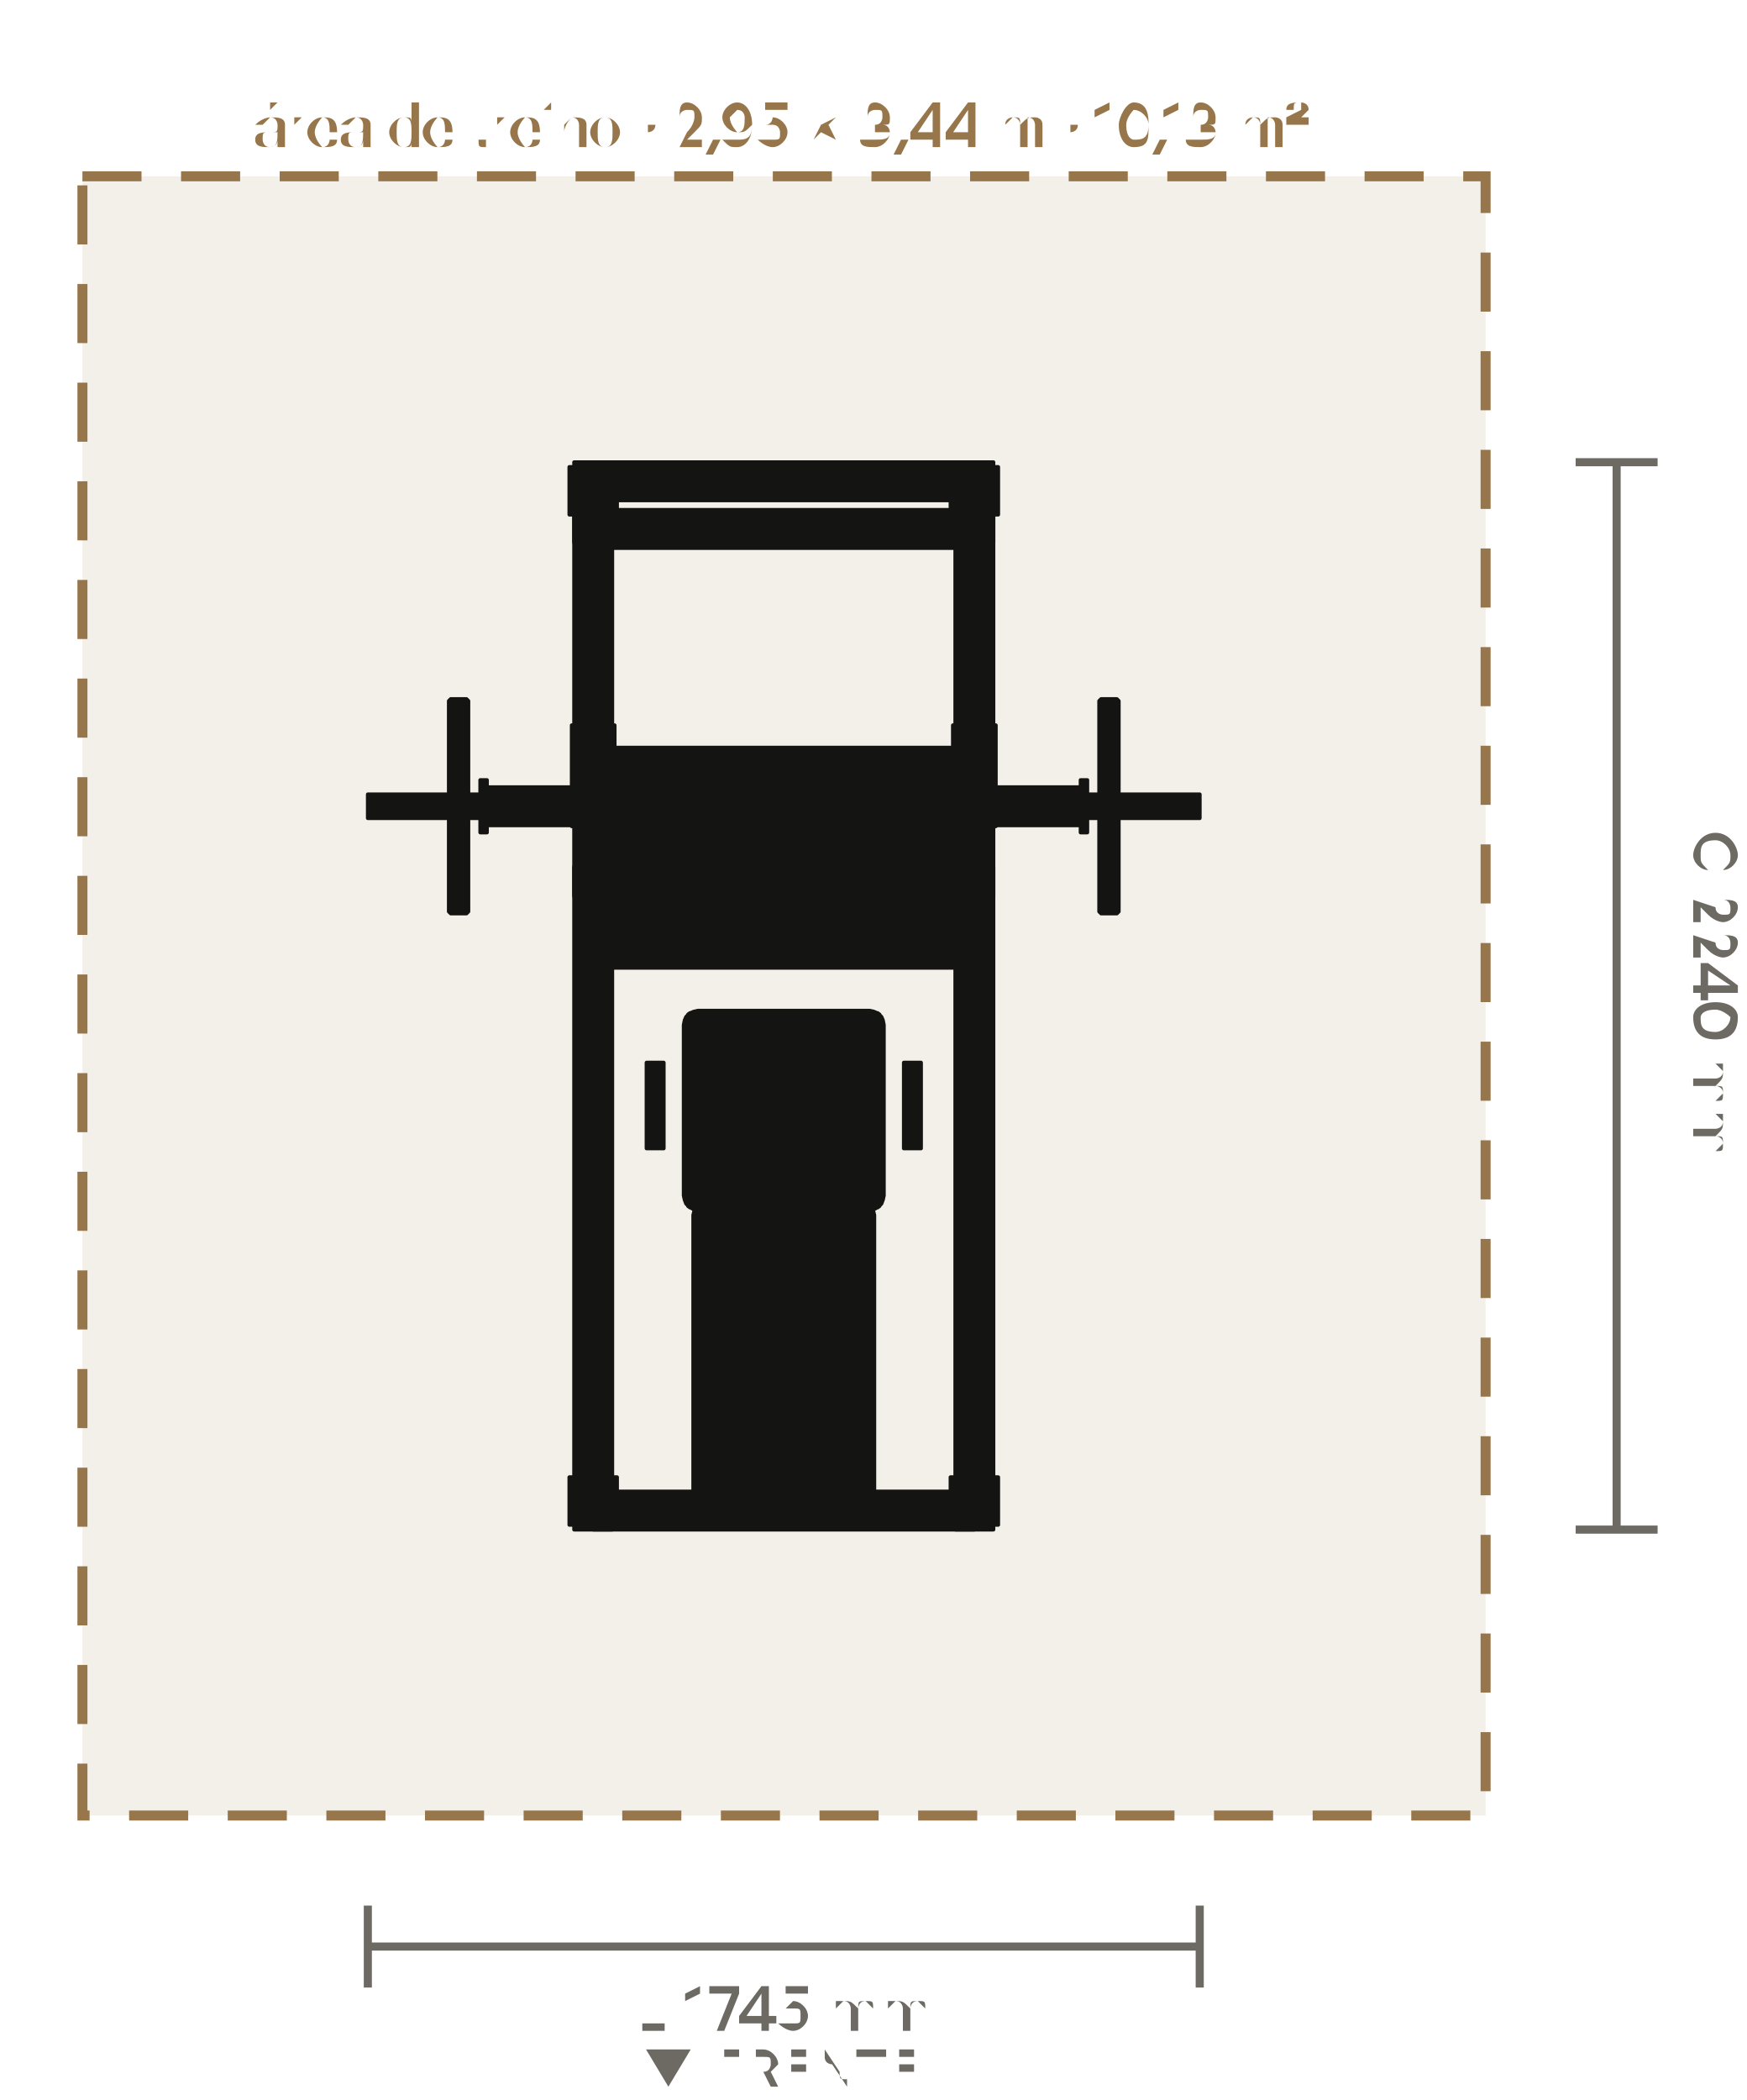
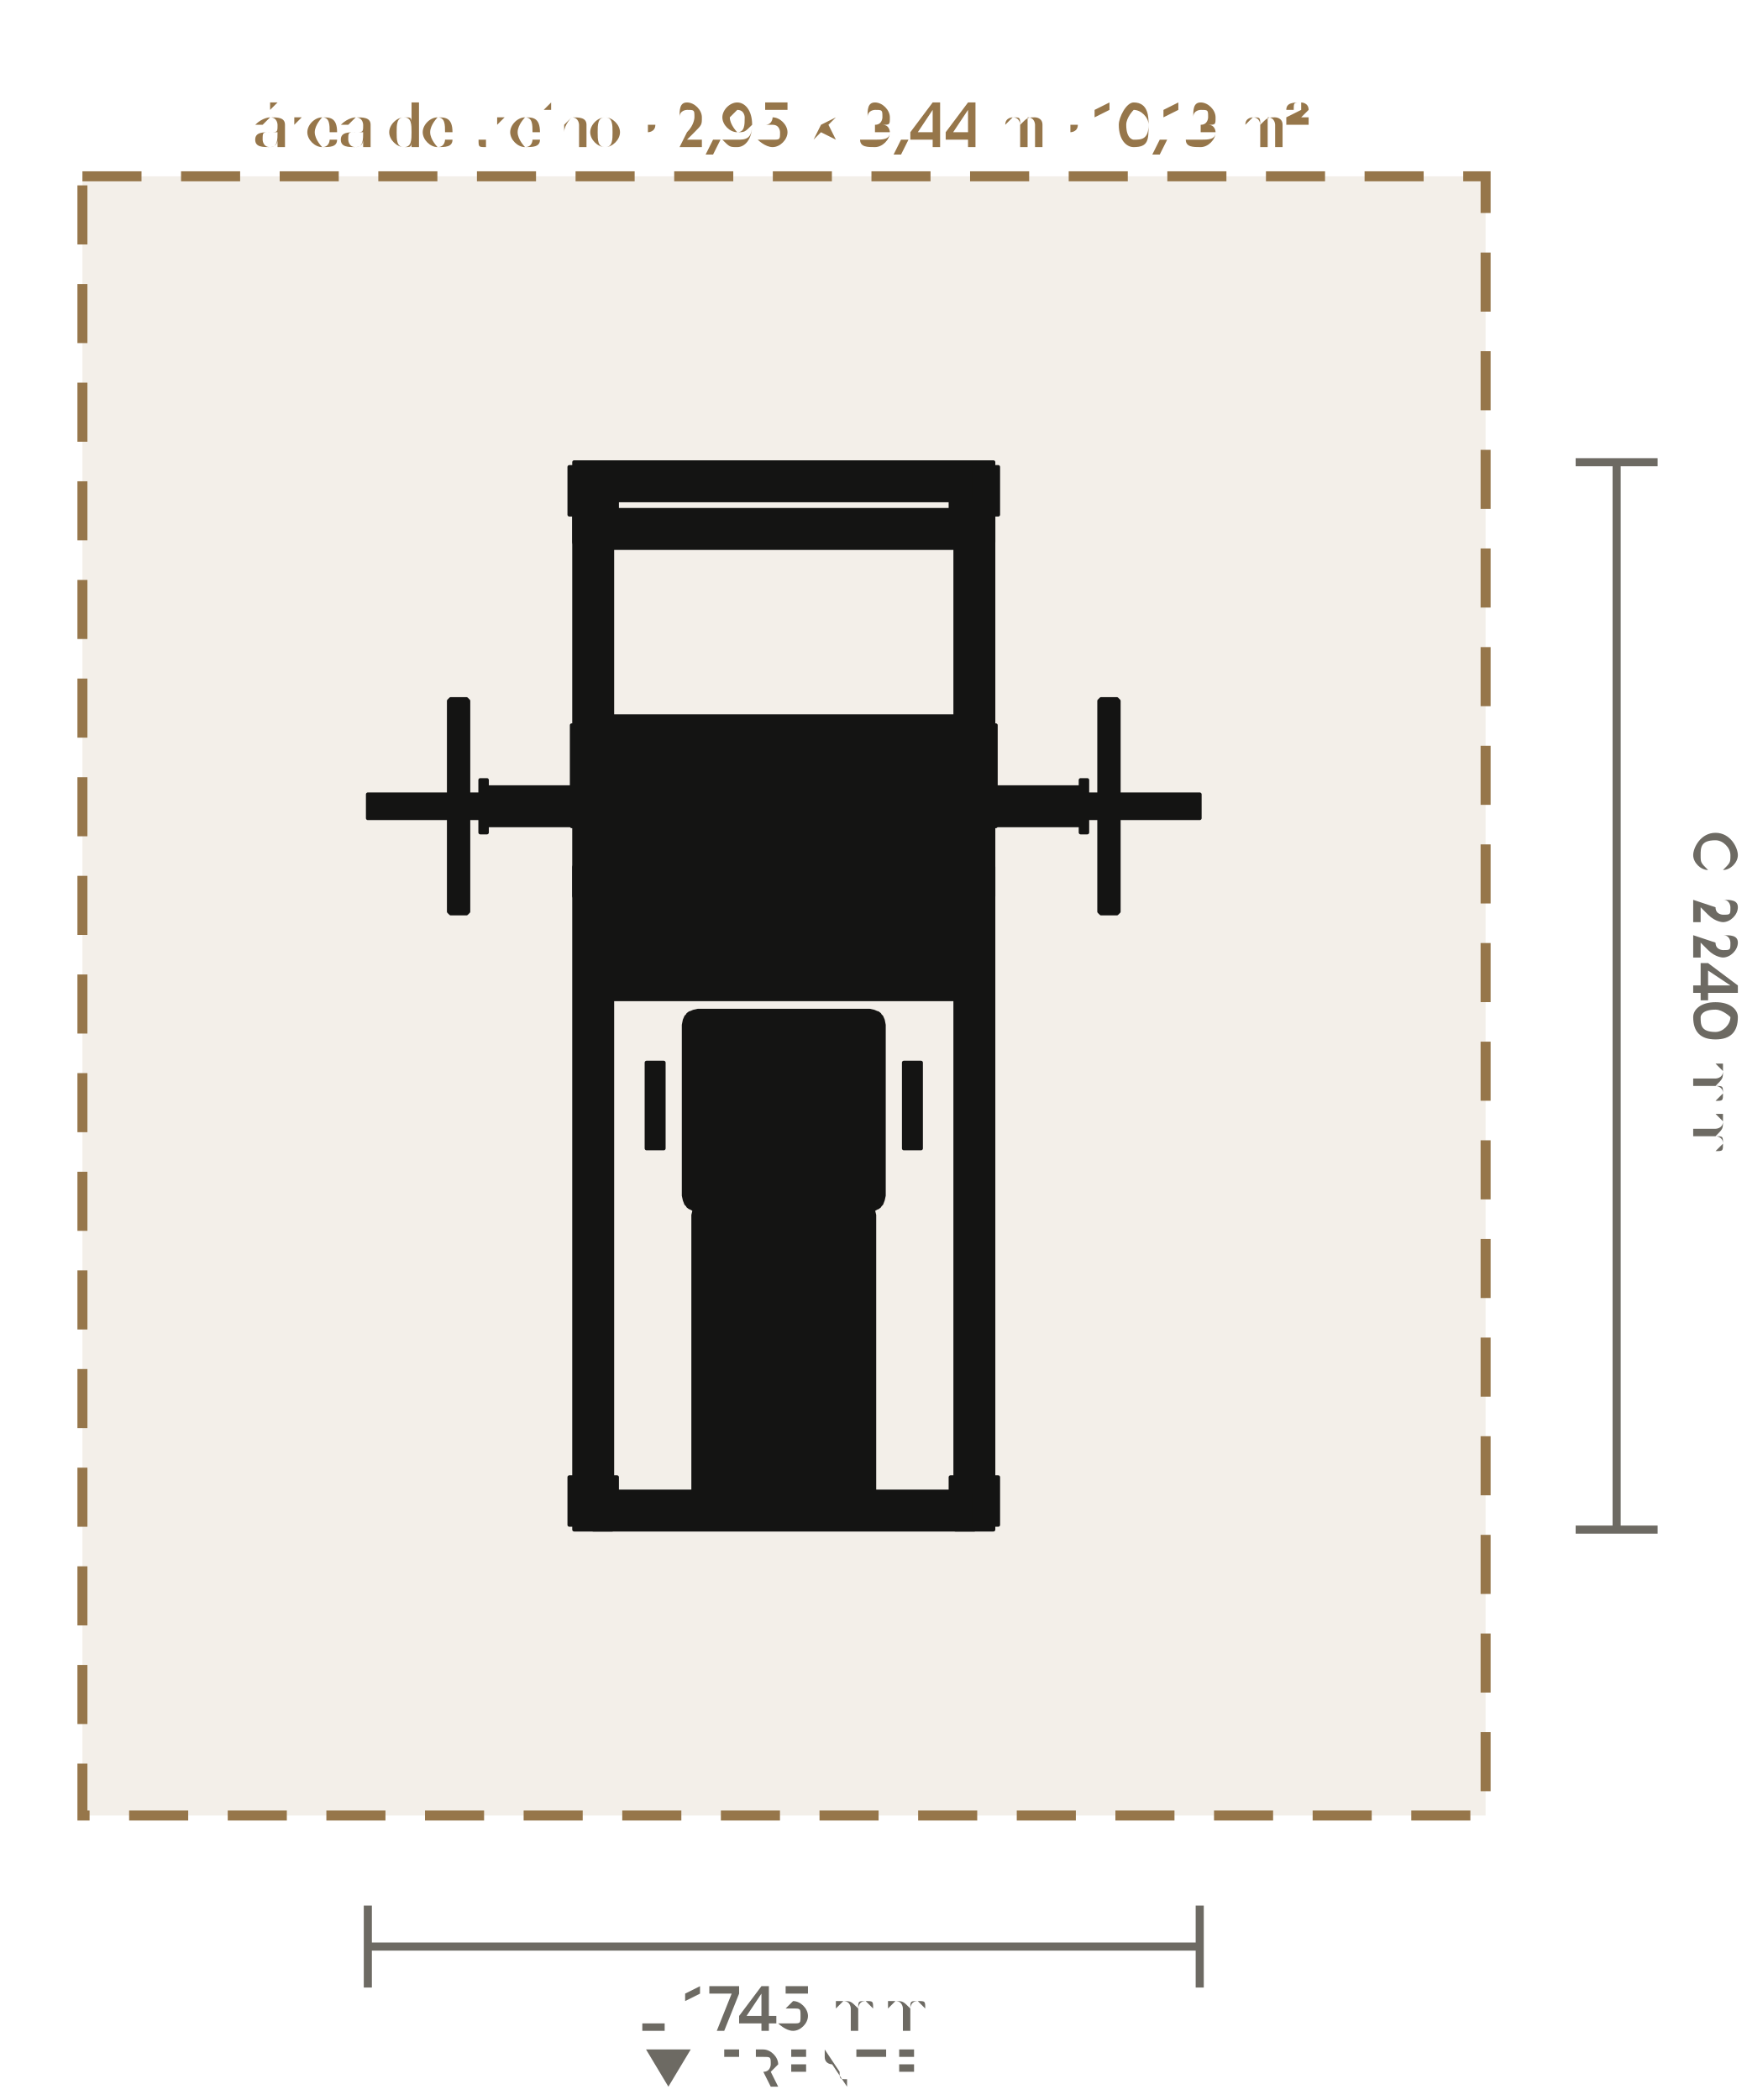
<svg xmlns="http://www.w3.org/2000/svg" viewBox="-1.645 -2.09 3.665 4.407" role="img" aria-label="Planta do Leg Press Articulado (LD-A038): 1745 × 2240 mm, com 60 cm de área de treino em volta" data-equipment="LD-A038" data-unit="m">
  <rect class="eq-zone" x="-1.472" y="-1.72" width="2.945" height="3.44" style="fill:#96764a;fill-opacity:.12;stroke:#96764a;stroke-width:0.021;stroke-dasharray:0.124 0.083" />
  <text class="eq-zone-label" x="0" y="-1.782" style="font-family:Barlow,Inter,Arial,sans-serif;font-size:0.118px;fill:#96764a;text-anchor:middle">área de treino · 2,95 × 3,44 m · 10,13 m²</text>
  <g class="eq-parts">
    <polygon class="eq-part" points="-0.44,-1.12 -0.36,-1.12 -0.36,1.12 -0.44,1.12" style="fill:#141413;stroke:#141413;stroke-width:0.008;stroke-linejoin:round" />
    <polygon class="eq-part" points="-0.45,-1.11 -0.35,-1.11 -0.35,-1.01 -0.45,-1.01" style="fill:#141413;stroke:#141413;stroke-width:0.008;stroke-linejoin:round" />
    <polygon class="eq-part" points="-0.45,1.01 -0.35,1.01 -0.35,1.11 -0.45,1.11" style="fill:#141413;stroke:#141413;stroke-width:0.008;stroke-linejoin:round" />
    <polygon class="eq-part" points="0.36,-1.12 0.44,-1.12 0.44,1.12 0.36,1.12" style="fill:#141413;stroke:#141413;stroke-width:0.008;stroke-linejoin:round" />
    <polygon class="eq-part" points="0.35,-1.11 0.45,-1.11 0.45,-1.01 0.35,-1.01" style="fill:#141413;stroke:#141413;stroke-width:0.008;stroke-linejoin:round" />
    <polygon class="eq-part" points="0.35,1.01 0.45,1.01 0.45,1.11 0.35,1.11" style="fill:#141413;stroke:#141413;stroke-width:0.008;stroke-linejoin:round" />
    <polygon class="eq-part" points="-0.4,-1.12 0.4,-1.12 0.4,-1.04 -0.4,-1.04" style="fill:#141413;stroke:#141413;stroke-width:0.008;stroke-linejoin:round" />
    <polygon class="eq-part" points="-0.4,1.04 0.4,1.04 0.4,1.12 -0.4,1.12" style="fill:#141413;stroke:#141413;stroke-width:0.008;stroke-linejoin:round" />
    <polygon class="eq-part" points="-0.4,-0.28 0.4,-0.28 0.4,-0.2 -0.4,-0.2" style="fill:#141413;stroke:#141413;stroke-width:0.008;stroke-linejoin:round" />
    <polygon class="eq-part" points="-0.44,-0.268 -0.44,-0.271 -0.438,-0.274 -0.436,-0.277 -0.434,-0.278 -0.431,-0.28 -0.428,-0.28 -0.372,-0.28 -0.369,-0.28 -0.366,-0.278 -0.363,-0.277 -0.362,-0.274 -0.36,-0.271 -0.36,-0.268 -0.36,-0.212 -0.36,-0.209 -0.362,-0.206 -0.363,-0.203 -0.366,-0.202 -0.369,-0.2 -0.372,-0.2 -0.428,-0.2 -0.431,-0.2 -0.434,-0.202 -0.436,-0.203 -0.438,-0.206 -0.44,-0.209 -0.44,-0.212" style="fill:#141413;stroke:#141413;stroke-width:0.008;stroke-linejoin:round" />
    <polygon class="eq-part" points="-0.427,-0.98 -0.427,-0.986 -0.424,-0.991 -0.419,-0.996 -0.414,-0.999 -0.407,-1.001 -0.4,-1.002 -0.393,-1.001 -0.386,-0.999 -0.381,-0.996 -0.376,-0.991 -0.373,-0.986 -0.372,-0.98 -0.372,-0.24 -0.373,-0.234 -0.376,-0.229 -0.381,-0.225 -0.386,-0.221 -0.393,-0.219 -0.4,-0.218 -0.407,-0.219 -0.414,-0.221 -0.419,-0.225 -0.424,-0.229 -0.427,-0.234 -0.427,-0.24" style="fill:#141413;stroke:#141413;stroke-width:0.008;stroke-linejoin:round" />
    <polygon class="eq-part" points="-0.425,-0.623 -0.425,-0.626 -0.423,-0.629 -0.421,-0.631 -0.419,-0.633 -0.416,-0.634 -0.413,-0.635 -0.387,-0.635 -0.384,-0.634 -0.381,-0.633 -0.379,-0.631 -0.377,-0.629 -0.375,-0.626 -0.375,-0.623 -0.375,-0.467 -0.375,-0.464 -0.377,-0.461 -0.379,-0.459 -0.381,-0.457 -0.384,-0.456 -0.387,-0.455 -0.413,-0.455 -0.416,-0.456 -0.419,-0.457 -0.421,-0.459 -0.423,-0.461 -0.425,-0.464 -0.425,-0.467" style="fill:#141413;stroke:#141413;stroke-width:0.008;stroke-linejoin:round" />
    <polygon class="eq-part" points="0.36,-0.268 0.36,-0.271 0.362,-0.274 0.363,-0.277 0.366,-0.278 0.369,-0.28 0.372,-0.28 0.428,-0.28 0.431,-0.28 0.434,-0.278 0.436,-0.277 0.438,-0.274 0.44,-0.271 0.44,-0.268 0.44,-0.212 0.44,-0.209 0.438,-0.206 0.436,-0.203 0.434,-0.202 0.431,-0.2 0.428,-0.2 0.372,-0.2 0.369,-0.2 0.366,-0.202 0.363,-0.203 0.362,-0.206 0.36,-0.209 0.36,-0.212" style="fill:#141413;stroke:#141413;stroke-width:0.008;stroke-linejoin:round" />
    <polygon class="eq-part" points="0.372,-0.98 0.373,-0.986 0.376,-0.991 0.381,-0.996 0.386,-0.999 0.393,-1.001 0.4,-1.002 0.407,-1.001 0.414,-0.999 0.419,-0.996 0.424,-0.991 0.427,-0.986 0.427,-0.98 0.427,-0.24 0.427,-0.234 0.424,-0.229 0.419,-0.225 0.414,-0.221 0.407,-0.219 0.4,-0.218 0.393,-0.219 0.386,-0.221 0.381,-0.225 0.376,-0.229 0.373,-0.234 0.372,-0.24" style="fill:#141413;stroke:#141413;stroke-width:0.008;stroke-linejoin:round" />
    <polygon class="eq-part" points="0.375,-0.623 0.375,-0.626 0.377,-0.629 0.379,-0.631 0.381,-0.633 0.384,-0.634 0.387,-0.635 0.413,-0.635 0.416,-0.634 0.419,-0.633 0.421,-0.631 0.423,-0.629 0.425,-0.626 0.425,-0.623 0.425,-0.467 0.425,-0.464 0.423,-0.461 0.421,-0.459 0.419,-0.457 0.416,-0.456 0.413,-0.455 0.387,-0.455 0.384,-0.456 0.381,-0.457 0.379,-0.459 0.377,-0.461 0.375,-0.464 0.375,-0.467" style="fill:#141413;stroke:#141413;stroke-width:0.008;stroke-linejoin:round" />
    <polygon class="eq-part" points="-0.44,-1.008 -0.438,-1.014 -0.434,-1.018 -0.428,-1.02 0.428,-1.02 0.434,-1.018 0.438,-1.014 0.44,-1.008 0.44,-0.952 0.438,-0.946 0.434,-0.942 0.428,-0.94 -0.428,-0.94 -0.434,-0.942 -0.438,-0.946 -0.44,-0.952" style="fill:#141413;stroke:#141413;stroke-width:0.008;stroke-linejoin:round" />
    <polygon class="eq-part" points="-0.623,-0.438 0.623,-0.438 0.623,-0.358 -0.623,-0.358" style="fill:#141413;stroke:#141413;stroke-width:0.008;stroke-linejoin:round" />
    <polygon class="eq-part" points="-0.445,-0.568 -0.355,-0.568 -0.355,-0.356 -0.445,-0.356" style="fill:#141413;stroke:#141413;stroke-width:0.008;stroke-linejoin:round" />
    <polygon class="eq-part" points="-0.637,-0.453 -0.623,-0.453 -0.623,-0.343 -0.637,-0.343" style="fill:#141413;stroke:#141413;stroke-width:0.008;stroke-linejoin:round" />
    <polygon class="eq-part" points="-0.873,-0.423 -0.637,-0.423 -0.637,-0.373 -0.873,-0.373" style="fill:#141413;stroke:#141413;stroke-width:0.008;stroke-linejoin:round" />
    <polygon class="eq-part" points="-0.703,-0.619 -0.699,-0.623 -0.666,-0.623 -0.662,-0.619 -0.662,-0.177 -0.666,-0.173 -0.699,-0.173 -0.703,-0.177" style="fill:#141413;stroke:#141413;stroke-width:0.008;stroke-linejoin:round" />
    <polygon class="eq-part" points="0.355,-0.568 0.445,-0.568 0.445,-0.356 0.355,-0.356" style="fill:#141413;stroke:#141413;stroke-width:0.008;stroke-linejoin:round" />
    <polygon class="eq-part" points="0.623,-0.453 0.637,-0.453 0.637,-0.343 0.623,-0.343" style="fill:#141413;stroke:#141413;stroke-width:0.008;stroke-linejoin:round" />
    <polygon class="eq-part" points="0.637,-0.423 0.873,-0.423 0.873,-0.373 0.637,-0.373" style="fill:#141413;stroke:#141413;stroke-width:0.008;stroke-linejoin:round" />
    <polygon class="eq-part" points="0.662,-0.619 0.666,-0.623 0.699,-0.623 0.703,-0.619 0.703,-0.177 0.699,-0.173 0.666,-0.173 0.662,-0.177" style="fill:#141413;stroke:#141413;stroke-width:0.008;stroke-linejoin:round" />
-     <polygon class="eq-part" points="-0.36,-0.521 0.36,-0.521 0.36,-0.059 -0.36,-0.059" style="fill:#141413;stroke:#141413;stroke-width:0.008;stroke-linejoin:round" />
+     <polygon class="eq-part" points="-0.43,-0.587 0.43,-0.587 0.43,0.007 -0.43,0.007" style="fill:#141413;stroke:#141413;stroke-width:0.008;stroke-linejoin:round" />
    <polygon class="eq-part" points="-0.03,-0.409 -0.03,-0.411 -0.028,-0.412 -0.026,-0.414 -0.024,-0.415 -0.021,-0.416 -0.018,-0.416 0.018,-0.416 0.021,-0.416 0.024,-0.415 0.026,-0.414 0.028,-0.412 0.03,-0.411 0.03,-0.409 0.03,-0.299 0.03,-0.297 0.028,-0.296 0.026,-0.294 0.024,-0.293 0.021,-0.292 0.018,-0.292 -0.018,-0.292 -0.021,-0.292 -0.024,-0.293 -0.026,-0.294 -0.028,-0.296 -0.03,-0.297 -0.03,-0.299" style="fill:#141413;stroke:#141413;stroke-width:0.008;stroke-linejoin:round" />
    <polygon class="eq-part" points="-0.21,0.061 -0.208,0.051 -0.205,0.044 -0.201,0.04 -0.201,0.039 -0.197,0.036 -0.196,0.036 -0.189,0.033 -0.18,0.031 0.18,0.031 0.189,0.033 0.196,0.036 0.197,0.036 0.201,0.039 0.201,0.04 0.205,0.044 0.208,0.051 0.21,0.061 0.21,0.419 0.208,0.428 0.205,0.436 0.201,0.44 0.201,0.441 0.197,0.444 0.196,0.444 0.189,0.448 0.18,0.449 -0.18,0.449 -0.189,0.448 -0.196,0.444 -0.197,0.444 -0.201,0.441 -0.201,0.44 -0.205,0.436 -0.208,0.428 -0.21,0.419" style="fill:#141413;stroke:#141413;stroke-width:0.008;stroke-linejoin:round" />
    <polygon class="eq-part" points="-0.04,0.212 -0.04,0.209 -0.038,0.206 -0.036,0.203 -0.034,0.202 -0.031,0.2 -0.028,0.2 0.028,0.2 0.031,0.2 0.034,0.202 0.036,0.203 0.038,0.206 0.04,0.209 0.04,0.212 0.04,0.268 0.04,0.271 0.038,0.274 0.036,0.277 0.034,0.278 0.031,0.28 0.028,0.28 -0.028,0.28 -0.031,0.28 -0.034,0.278 -0.036,0.277 -0.038,0.274 -0.04,0.271 -0.04,0.268" style="fill:#141413;stroke:#141413;stroke-width:0.008;stroke-linejoin:round" />
    <polygon class="eq-part" points="-0.288,0.14 -0.252,0.14 -0.252,0.32 -0.288,0.32" style="fill:#141413;stroke:#141413;stroke-width:0.008;stroke-linejoin:round" />
    <polygon class="eq-part" points="0.252,0.14 0.288,0.14 0.288,0.32 0.252,0.32" style="fill:#141413;stroke:#141413;stroke-width:0.008;stroke-linejoin:round" />
    <polygon class="eq-part" points="-0.19,0.46 -0.188,0.452 -0.187,0.447 -0.184,0.441 -0.181,0.439 -0.178,0.435 -0.173,0.432 -0.166,0.429 -0.158,0.428 0.158,0.428 0.166,0.429 0.173,0.432 0.178,0.435 0.181,0.439 0.184,0.441 0.187,0.447 0.188,0.452 0.19,0.46 0.19,1.05 0.188,1.058 0.187,1.063 0.184,1.069 0.181,1.071 0.178,1.075 0.173,1.078 0.166,1.081 0.158,1.082 -0.158,1.082 -0.166,1.081 -0.173,1.078 -0.178,1.075 -0.181,1.071 -0.184,1.069 -0.187,1.063 -0.188,1.058 -0.19,1.05" style="fill:#141413;stroke:#141413;stroke-width:0.008;stroke-linejoin:round" />
    <polygon class="eq-part" points="-0.04,0.72 -0.04,0.717 -0.038,0.714 -0.036,0.712 -0.034,0.71 -0.031,0.709 -0.028,0.708 0.028,0.708 0.031,0.709 0.034,0.71 0.036,0.712 0.038,0.714 0.04,0.717 0.04,0.72 0.04,0.947 0.04,0.95 0.038,0.952 0.036,0.955 0.034,0.957 0.031,0.958 0.028,0.958 -0.028,0.958 -0.031,0.958 -0.034,0.957 -0.036,0.955 -0.038,0.952 -0.04,0.95 -0.04,0.947" style="fill:#141413;stroke:#141413;stroke-width:0.008;stroke-linejoin:round" />
  </g>
  <line class="eq-dim" x1="-0.873" y1="1.995" x2="0.873" y2="1.995" style="stroke:#6d6a63;stroke-width:0.017" />
  <line class="eq-dim" x1="-0.873" y1="1.909" x2="-0.873" y2="2.081" style="stroke:#6d6a63;stroke-width:0.017" />
  <line class="eq-dim" x1="0.873" y1="1.909" x2="0.873" y2="2.081" style="stroke:#6d6a63;stroke-width:0.017" />
  <text class="eq-text" x="0" y="2.169" style="font-family:Barlow,Inter,Arial,sans-serif;font-size:0.124px;fill:#6d6a63;text-anchor:middle">L 1745 mm</text>
  <line class="eq-dim" x1="1.748" y1="-1.12" x2="1.748" y2="1.12" style="stroke:#6d6a63;stroke-width:0.017" />
  <line class="eq-dim" x1="1.662" y1="-1.12" x2="1.834" y2="-1.12" style="stroke:#6d6a63;stroke-width:0.017" />
  <line class="eq-dim" x1="1.662" y1="1.12" x2="1.834" y2="1.12" style="stroke:#6d6a63;stroke-width:0.017" />
  <text class="eq-text" x="1.909" y="0" transform="rotate(90 1.9087 0)" style="font-family:Barlow,Inter,Arial,sans-serif;font-size:0.124px;fill:#6d6a63;text-anchor:middle">C 2240 mm</text>
  <text class="eq-text" x="0" y="2.292" style="font-family:Barlow,Inter,Arial,sans-serif;font-size:0.124px;fill:#6d6a63;text-anchor:middle;font-size:0.099px;letter-spacing:.1em">▼ FRENTE</text>
</svg>
